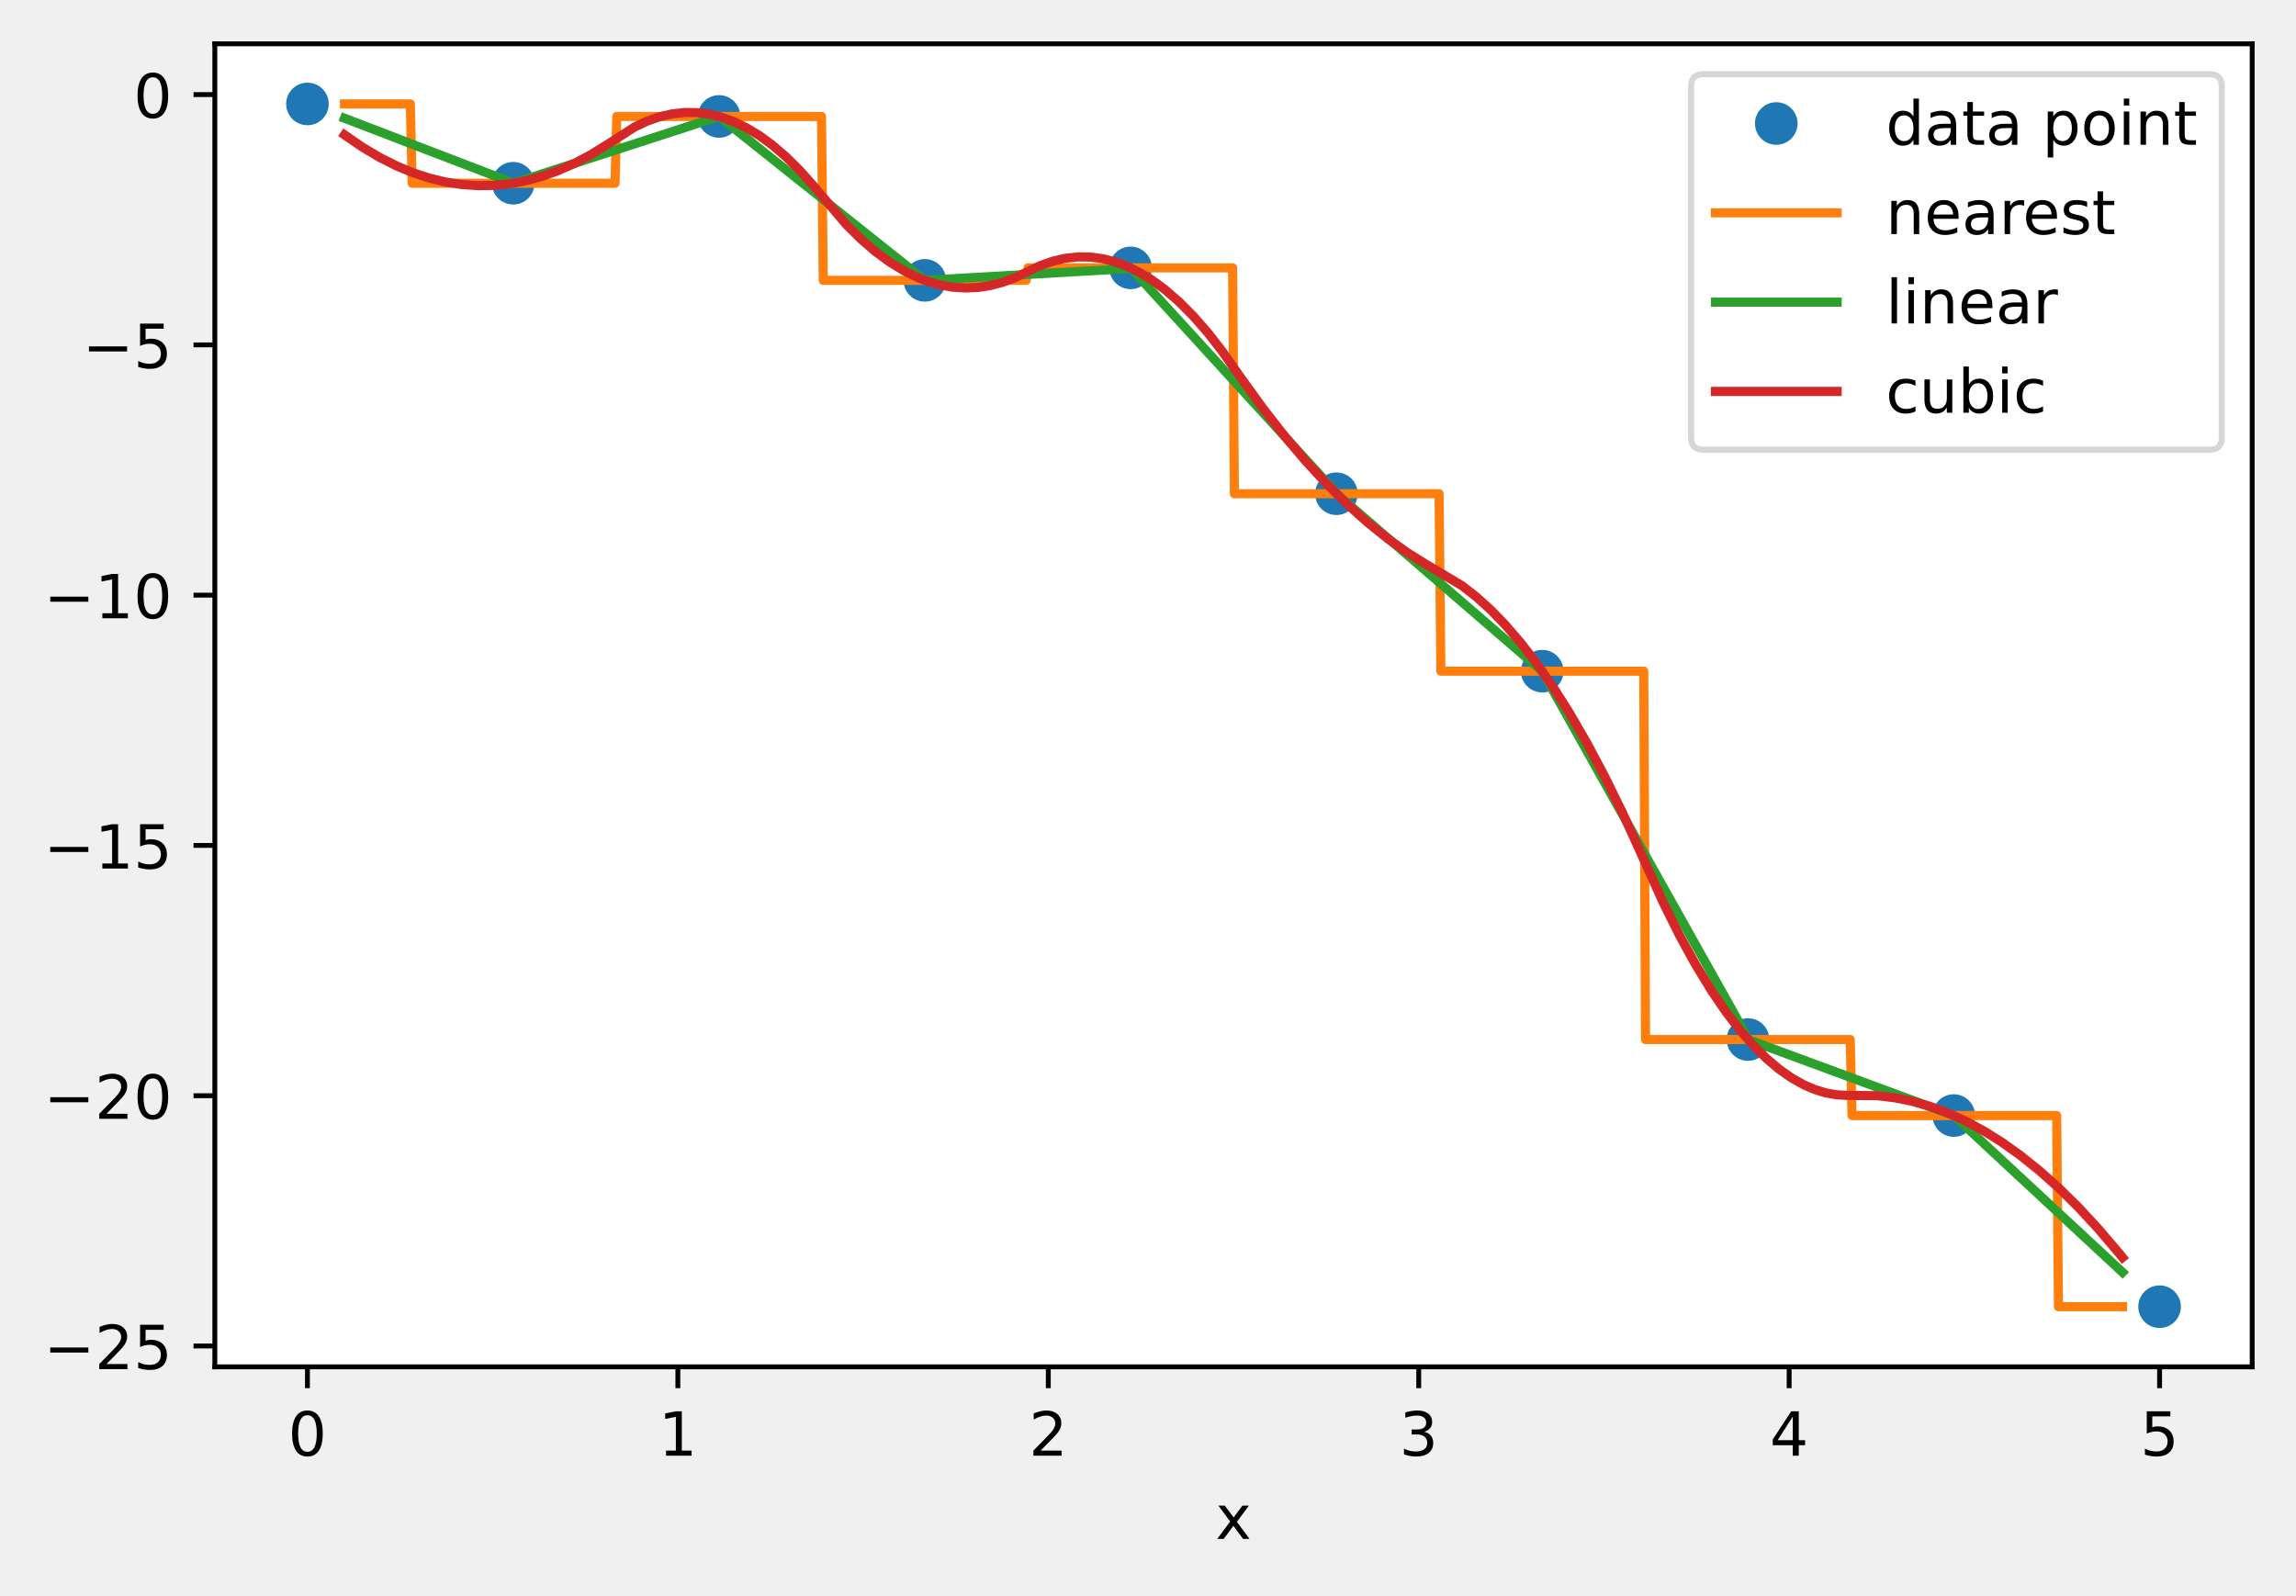
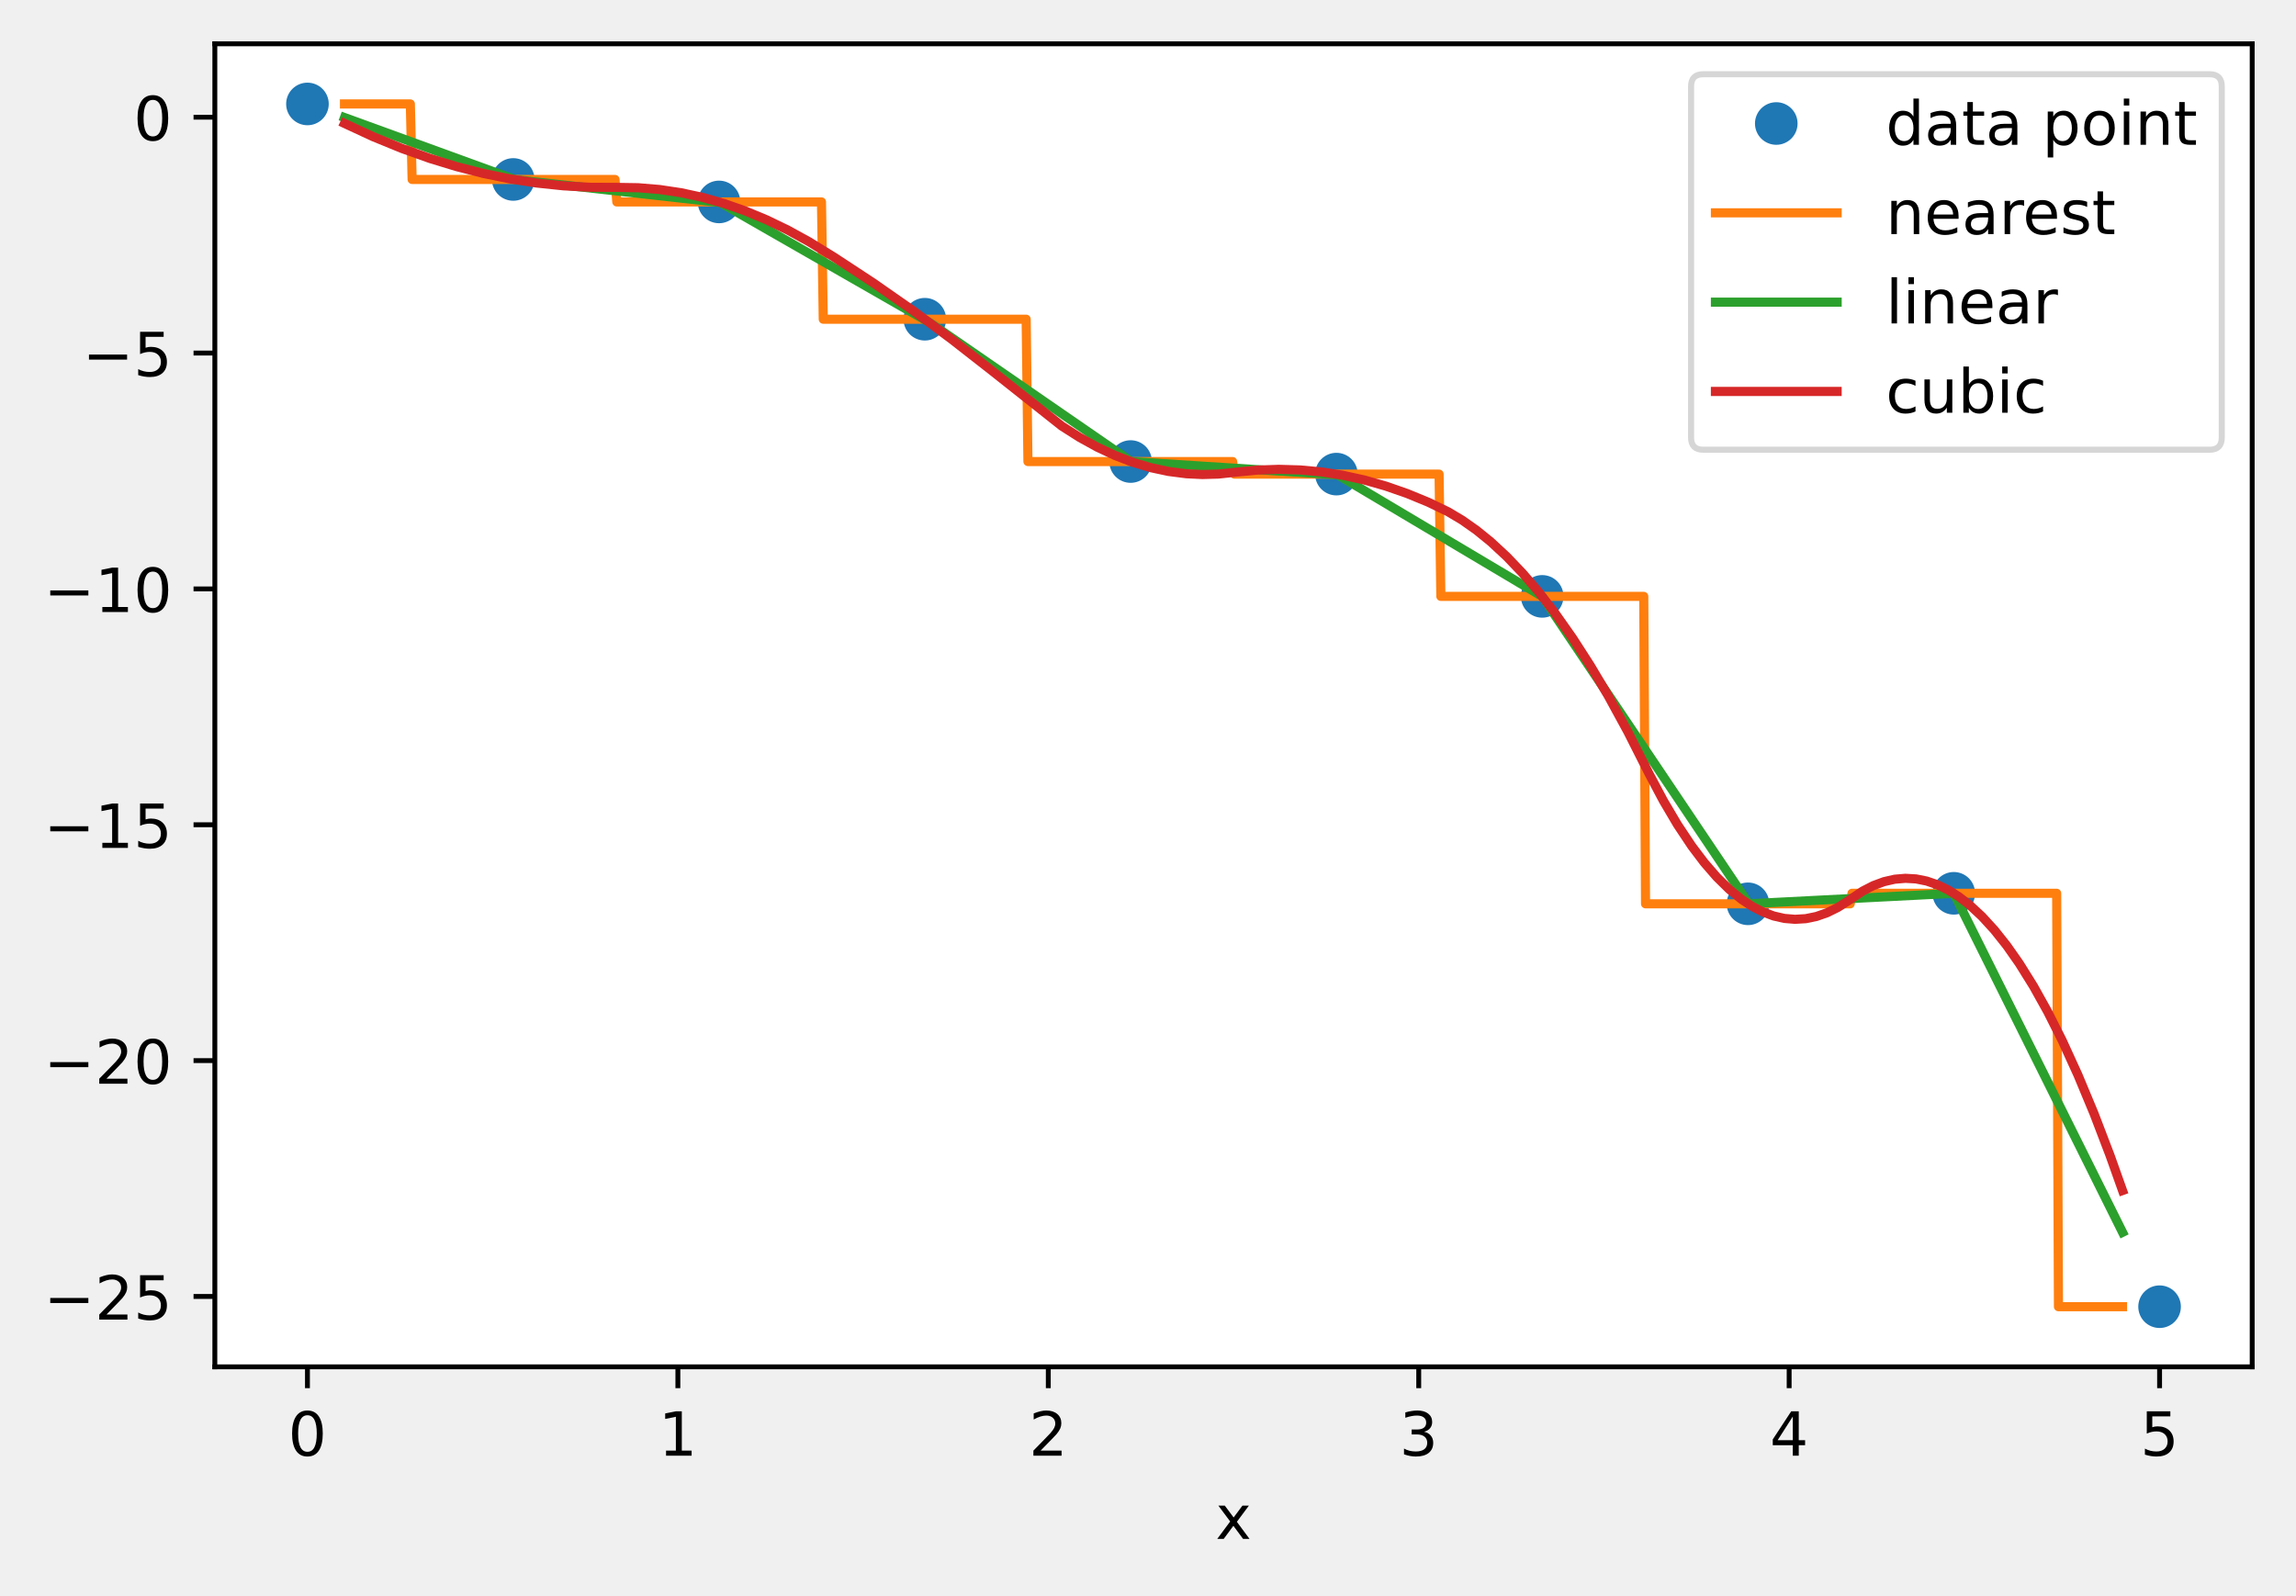
<svg xmlns="http://www.w3.org/2000/svg" xmlns:xlink="http://www.w3.org/1999/xlink" height="262.196pt" version="1.1" viewBox="0 0 377.305 262.196" width="377.305pt">
  <defs>
    <style type="text/css">*{stroke-linecap:butt;stroke-linejoin:round;}</style>
  </defs>
  <g id="figure_1">
    <g id="patch_1">
      <path d="M 0 262.196  L 377.305 262.196  L 377.305 0  L 0 0  z " style="fill:none;" />
    </g>
    <g id="axes_1">
      <g id="patch_2">
        <path d="M 35.305 224.64  L 370.105 224.64  L 370.105 7.2  L 35.305 7.2  z " style="fill:#ffffff;" />
      </g>
      <g id="matplotlib.axis_1">
        <g id="xtick_1">
          <g id="line2d_1">
            <defs>
-               <path d="M 0 0  L 0 3.5  " id="m32e1a9efee" style="stroke:#000000;stroke-width:0.8;" />
-             </defs>
-             <g>
-               <use style="stroke:#000000;stroke-width:0.8;" x="50.523" xlink:href="#m32e1a9efee" y="224.64" />
+               <path d="M 0 0  L 0 3.5  " id="m1e705224b5" style="stroke:#000000;stroke-width:0.8;" />
+             </defs>
+             <g>
+               <use style="stroke:#000000;stroke-width:0.8;" x="50.523" xlink:href="#m1e705224b5" y="224.64" />
            </g>
          </g>
          <g id="text_1">
            <g transform="translate(47.34162 239.2384)scale(0.1 -0.1)">
              <defs>
                <path d="M 31.781 66.406  Q 24.172 66.406 20.328 58.906  Q 16.5 51.422 16.5 36.375  Q 16.5 21.391 20.328 13.891  Q 24.172 6.391 31.781 6.391  Q 39.453 6.391 43.281 13.891  Q 47.125 21.391 47.125 36.375  Q 47.125 51.422 43.281 58.906  Q 39.453 66.406 31.781 66.406  z M 31.781 74.219  Q 44.047 74.219 50.516 64.516  Q 56.984 54.828 56.984 36.375  Q 56.984 17.969 50.516 8.266  Q 44.047 -1.422 31.781 -1.422  Q 19.531 -1.422 13.062 8.266  Q 6.594 17.969 6.594 36.375  Q 6.594 54.828 13.062 64.516  Q 19.531 74.219 31.781 74.219  z " id="DejaVuSans-48" />
              </defs>
              <use xlink:href="#DejaVuSans-48" />
            </g>
          </g>
        </g>
        <g id="xtick_2">
          <g id="line2d_2">
            <g>
-               <use style="stroke:#000000;stroke-width:0.8;" x="111.396" xlink:href="#m32e1a9efee" y="224.64" />
+               <use style="stroke:#000000;stroke-width:0.8;" x="111.396" xlink:href="#m1e705224b5" y="224.64" />
            </g>
          </g>
          <g id="text_2">
            <g transform="translate(108.2143 239.2384)scale(0.1 -0.1)">
              <defs>
                <path d="M 12.406 8.297  L 28.516 8.297  L 28.516 63.922  L 10.984 60.406  L 10.984 69.391  L 28.422 72.906  L 38.281 72.906  L 38.281 8.297  L 54.391 8.297  L 54.391 0  L 12.406 0  z " id="DejaVuSans-49" />
              </defs>
              <use xlink:href="#DejaVuSans-49" />
            </g>
          </g>
        </g>
        <g id="xtick_3">
          <g id="line2d_3">
            <g>
-               <use style="stroke:#000000;stroke-width:0.8;" x="172.268" xlink:href="#m32e1a9efee" y="224.64" />
+               <use style="stroke:#000000;stroke-width:0.8;" x="172.268" xlink:href="#m1e705224b5" y="224.64" />
            </g>
          </g>
          <g id="text_3">
            <g transform="translate(169.0871 239.2384)scale(0.1 -0.1)">
              <defs>
                <path d="M 19.188 8.297  L 53.609 8.297  L 53.609 0  L 7.328 0  L 7.328 8.297  Q 12.938 14.109 22.625 23.891  Q 32.328 33.688 34.812 36.531  Q 39.547 41.844 41.422 45.531  Q 43.312 49.219 43.312 52.781  Q 43.312 58.594 39.234 62.25  Q 35.156 65.922 28.609 65.922  Q 23.969 65.922 18.812 64.312  Q 13.672 62.703 7.812 59.422  L 7.812 69.391  Q 13.766 71.781 18.938 73  Q 24.125 74.219 28.422 74.219  Q 39.75 74.219 46.484 68.547  Q 53.219 62.891 53.219 53.422  Q 53.219 48.922 51.531 44.891  Q 49.859 40.875 45.406 35.406  Q 44.188 33.984 37.641 27.219  Q 31.109 20.453 19.188 8.297  z " id="DejaVuSans-50" />
              </defs>
              <use xlink:href="#DejaVuSans-50" />
            </g>
          </g>
        </g>
        <g id="xtick_4">
          <g id="line2d_4">
            <g>
-               <use style="stroke:#000000;stroke-width:0.8;" x="233.141" xlink:href="#m32e1a9efee" y="224.64" />
+               <use style="stroke:#000000;stroke-width:0.8;" x="233.141" xlink:href="#m1e705224b5" y="224.64" />
            </g>
          </g>
          <g id="text_4">
            <g transform="translate(229.9598 239.2384)scale(0.1 -0.1)">
              <defs>
                <path d="M 40.578 39.312  Q 47.656 37.797 51.625 33  Q 55.609 28.219 55.609 21.188  Q 55.609 10.406 48.188 4.484  Q 40.766 -1.422 27.094 -1.422  Q 22.516 -1.422 17.656 -0.516  Q 12.797 0.391 7.625 2.203  L 7.625 11.719  Q 11.719 9.328 16.594 8.109  Q 21.484 6.891 26.812 6.891  Q 36.078 6.891 40.938 10.547  Q 45.797 14.203 45.797 21.188  Q 45.797 27.641 41.281 31.266  Q 36.766 34.906 28.719 34.906  L 20.219 34.906  L 20.219 43.016  L 29.109 43.016  Q 36.375 43.016 40.234 45.922  Q 44.094 48.828 44.094 54.297  Q 44.094 59.906 40.109 62.906  Q 36.141 65.922 28.719 65.922  Q 24.656 65.922 20.016 65.031  Q 15.375 64.156 9.812 62.312  L 9.812 71.094  Q 15.438 72.656 20.344 73.438  Q 25.25 74.219 29.594 74.219  Q 40.828 74.219 47.359 69.109  Q 53.906 64.016 53.906 55.328  Q 53.906 49.266 50.438 45.094  Q 46.969 40.922 40.578 39.312  z " id="DejaVuSans-51" />
              </defs>
              <use xlink:href="#DejaVuSans-51" />
            </g>
          </g>
        </g>
        <g id="xtick_5">
          <g id="line2d_5">
            <g>
-               <use style="stroke:#000000;stroke-width:0.8;" x="294.014" xlink:href="#m32e1a9efee" y="224.64" />
+               <use style="stroke:#000000;stroke-width:0.8;" x="294.014" xlink:href="#m1e705224b5" y="224.64" />
            </g>
          </g>
          <g id="text_5">
            <g transform="translate(290.8325 239.2384)scale(0.1 -0.1)">
              <defs>
                <path d="M 37.797 64.312  L 12.891 25.391  L 37.797 25.391  z M 35.203 72.906  L 47.609 72.906  L 47.609 25.391  L 58.016 25.391  L 58.016 17.188  L 47.609 17.188  L 47.609 0  L 37.797 0  L 37.797 17.188  L 4.891 17.188  L 4.891 26.703  z " id="DejaVuSans-52" />
              </defs>
              <use xlink:href="#DejaVuSans-52" />
            </g>
          </g>
        </g>
        <g id="xtick_6">
          <g id="line2d_6">
            <g>
-               <use style="stroke:#000000;stroke-width:0.8;" x="354.887" xlink:href="#m32e1a9efee" y="224.64" />
+               <use style="stroke:#000000;stroke-width:0.8;" x="354.887" xlink:href="#m1e705224b5" y="224.64" />
            </g>
          </g>
          <g id="text_6">
            <g transform="translate(351.7053 239.2384)scale(0.1 -0.1)">
              <defs>
                <path d="M 10.797 72.906  L 49.516 72.906  L 49.516 64.594  L 19.828 64.594  L 19.828 46.734  Q 21.969 47.469 24.109 47.828  Q 26.266 48.188 28.422 48.188  Q 40.625 48.188 47.75 41.5  Q 54.891 34.812 54.891 23.391  Q 54.891 11.625 47.562 5.094  Q 40.234 -1.422 26.906 -1.422  Q 22.312 -1.422 17.547 -0.641  Q 12.797 0.141 7.719 1.703  L 7.719 11.625  Q 12.109 9.234 16.797 8.062  Q 21.484 6.891 26.703 6.891  Q 35.156 6.891 40.078 11.328  Q 45.016 15.766 45.016 23.391  Q 45.016 31 40.078 35.438  Q 35.156 39.891 26.703 39.891  Q 22.75 39.891 18.812 39.016  Q 14.891 38.141 10.797 36.281  z " id="DejaVuSans-53" />
              </defs>
              <use xlink:href="#DejaVuSans-53" />
            </g>
          </g>
        </g>
        <g id="text_7">
          <g transform="translate(199.7453 252.9166)scale(0.1 -0.1)">
            <defs>
              <path d="M 54.891 54.688  L 35.109 28.078  L 55.906 0  L 45.312 0  L 29.391 21.484  L 13.484 0  L 2.875 0  L 24.125 28.609  L 4.688 54.688  L 15.281 54.688  L 29.781 35.203  L 44.281 54.688  z " id="DejaVuSans-120" />
            </defs>
            <use xlink:href="#DejaVuSans-120" />
          </g>
        </g>
      </g>
      <g id="matplotlib.axis_2">
        <g id="ytick_1">
          <g id="line2d_7">
            <defs>
-               <path d="M 0 0  L -3.5 0  " id="m9edcfd2459" style="stroke:#000000;stroke-width:0.8;" />
-             </defs>
-             <g>
-               <use style="stroke:#000000;stroke-width:0.8;" x="35.305" xlink:href="#m9edcfd2459" y="221.212" />
+               <path d="M 0 0  L -3.5 0  " id="m231f695e92" style="stroke:#000000;stroke-width:0.8;" />
+             </defs>
+             <g>
+               <use style="stroke:#000000;stroke-width:0.8;" x="35.305" xlink:href="#m231f695e92" y="213.072" />
            </g>
          </g>
          <g id="text_8">
-             <g transform="translate(7.2 225.0108)scale(0.1 -0.1)">
+             <g transform="translate(7.2 216.8717)scale(0.1 -0.1)">
              <defs>
                <path d="M 10.594 35.5  L 73.188 35.5  L 73.188 27.203  L 10.594 27.203  z " id="DejaVuSans-8722" />
              </defs>
              <use xlink:href="#DejaVuSans-8722" />
              <use x="83.789" xlink:href="#DejaVuSans-50" />
              <use x="147.412" xlink:href="#DejaVuSans-53" />
            </g>
          </g>
        </g>
        <g id="ytick_2">
          <g id="line2d_8">
            <g>
-               <use style="stroke:#000000;stroke-width:0.8;" x="35.305" xlink:href="#m9edcfd2459" y="180.079" />
+               <use style="stroke:#000000;stroke-width:0.8;" x="35.305" xlink:href="#m231f695e92" y="174.31" />
            </g>
          </g>
          <g id="text_9">
-             <g transform="translate(7.2 183.8778)scale(0.1 -0.1)">
+             <g transform="translate(7.2 178.1093)scale(0.1 -0.1)">
              <use xlink:href="#DejaVuSans-8722" />
              <use x="83.789" xlink:href="#DejaVuSans-50" />
              <use x="147.412" xlink:href="#DejaVuSans-48" />
            </g>
          </g>
        </g>
        <g id="ytick_3">
          <g id="line2d_9">
            <g>
-               <use style="stroke:#000000;stroke-width:0.8;" x="35.305" xlink:href="#m9edcfd2459" y="138.946" />
+               <use style="stroke:#000000;stroke-width:0.8;" x="35.305" xlink:href="#m231f695e92" y="135.548" />
            </g>
          </g>
          <g id="text_10">
-             <g transform="translate(7.2 142.7449)scale(0.1 -0.1)">
+             <g transform="translate(7.2 139.347)scale(0.1 -0.1)">
              <use xlink:href="#DejaVuSans-8722" />
              <use x="83.789" xlink:href="#DejaVuSans-49" />
              <use x="147.412" xlink:href="#DejaVuSans-53" />
            </g>
          </g>
        </g>
        <g id="ytick_4">
          <g id="line2d_10">
            <g>
-               <use style="stroke:#000000;stroke-width:0.8;" x="35.305" xlink:href="#m9edcfd2459" y="97.813" />
+               <use style="stroke:#000000;stroke-width:0.8;" x="35.305" xlink:href="#m231f695e92" y="96.785" />
            </g>
          </g>
          <g id="text_11">
-             <g transform="translate(7.2 101.6119)scale(0.1 -0.1)">
+             <g transform="translate(7.2 100.5846)scale(0.1 -0.1)">
              <use xlink:href="#DejaVuSans-8722" />
              <use x="83.789" xlink:href="#DejaVuSans-49" />
              <use x="147.412" xlink:href="#DejaVuSans-48" />
            </g>
          </g>
        </g>
        <g id="ytick_5">
          <g id="line2d_11">
            <g>
-               <use style="stroke:#000000;stroke-width:0.8;" x="35.305" xlink:href="#m9edcfd2459" y="56.68" />
+               <use style="stroke:#000000;stroke-width:0.8;" x="35.305" xlink:href="#m231f695e92" y="58.023" />
            </g>
          </g>
          <g id="text_12">
-             <g transform="translate(13.5625 60.47899)scale(0.1 -0.1)">
+             <g transform="translate(13.5625 61.82229)scale(0.1 -0.1)">
              <use xlink:href="#DejaVuSans-8722" />
              <use x="83.789" xlink:href="#DejaVuSans-53" />
            </g>
          </g>
        </g>
        <g id="ytick_6">
          <g id="line2d_12">
            <g>
-               <use style="stroke:#000000;stroke-width:0.8;" x="35.305" xlink:href="#m9edcfd2459" y="15.547" />
+               <use style="stroke:#000000;stroke-width:0.8;" x="35.305" xlink:href="#m231f695e92" y="19.261" />
            </g>
          </g>
          <g id="text_13">
-             <g transform="translate(21.94219 19.34604)scale(0.1 -0.1)">
+             <g transform="translate(21.94219 23.05994)scale(0.1 -0.1)">
              <use xlink:href="#DejaVuSans-48" />
            </g>
          </g>
        </g>
      </g>
      <g id="line2d_13">
        <defs>
-           <path d="M 0 3  C 0.796 3 1.559 2.684 2.121 2.121  C 2.684 1.559 3 0.796 3 0  C 3 -0.796 2.684 -1.559 2.121 -2.121  C 1.559 -2.684 0.796 -3 0 -3  C -0.796 -3 -1.559 -2.684 -2.121 -2.121  C -2.684 -1.559 -3 -0.796 -3 0  C -3 0.796 -2.684 1.559 -2.121 2.121  C -1.559 2.684 -0.796 3 0 3  z " id="mecad774bc1" style="stroke:#1f77b4;" />
+           <path d="M 0 3  C 0.796 3 1.559 2.684 2.121 2.121  C 2.684 1.559 3 0.796 3 0  C 3 -0.796 2.684 -1.559 2.121 -2.121  C 1.559 -2.684 0.796 -3 0 -3  C -0.796 -3 -1.559 -2.684 -2.121 -2.121  C -2.684 -1.559 -3 -0.796 -3 0  C -3 0.796 -2.684 1.559 -2.121 2.121  C -1.559 2.684 -0.796 3 0 3  z " id="m8a7c38d6d4" style="stroke:#1f77b4;" />
        </defs>
-         <g clip-path="url(#pcfc701d962)">
-           <use style="fill:#1f77b4;stroke:#1f77b4;" x="50.523" xlink:href="#mecad774bc1" y="17.084" />
-           <use style="fill:#1f77b4;stroke:#1f77b4;" x="84.341" xlink:href="#mecad774bc1" y="30.116" />
-           <use style="fill:#1f77b4;stroke:#1f77b4;" x="118.159" xlink:href="#mecad774bc1" y="19.138" />
-           <use style="fill:#1f77b4;stroke:#1f77b4;" x="151.977" xlink:href="#mecad774bc1" y="46.077" />
-           <use style="fill:#1f77b4;stroke:#1f77b4;" x="185.796" xlink:href="#mecad774bc1" y="44.024" />
-           <use style="fill:#1f77b4;stroke:#1f77b4;" x="219.614" xlink:href="#mecad774bc1" y="81.143" />
-           <use style="fill:#1f77b4;stroke:#1f77b4;" x="253.432" xlink:href="#mecad774bc1" y="110.306" />
-           <use style="fill:#1f77b4;stroke:#1f77b4;" x="287.25" xlink:href="#mecad774bc1" y="170.85" />
-           <use style="fill:#1f77b4;stroke:#1f77b4;" x="321.068" xlink:href="#mecad774bc1" y="183.34" />
-           <use style="fill:#1f77b4;stroke:#1f77b4;" x="354.887" xlink:href="#mecad774bc1" y="214.756" />
+         <g clip-path="url(#pd058e57062)">
+           <use style="fill:#1f77b4;stroke:#1f77b4;" x="50.523" xlink:href="#m8a7c38d6d4" y="17.084" />
+           <use style="fill:#1f77b4;stroke:#1f77b4;" x="84.341" xlink:href="#m8a7c38d6d4" y="29.494" />
+           <use style="fill:#1f77b4;stroke:#1f77b4;" x="118.159" xlink:href="#m8a7c38d6d4" y="33.187" />
+           <use style="fill:#1f77b4;stroke:#1f77b4;" x="151.977" xlink:href="#m8a7c38d6d4" y="52.464" />
+           <use style="fill:#1f77b4;stroke:#1f77b4;" x="185.796" xlink:href="#m8a7c38d6d4" y="75.854" />
+           <use style="fill:#1f77b4;stroke:#1f77b4;" x="219.614" xlink:href="#m8a7c38d6d4" y="77.92" />
+           <use style="fill:#1f77b4;stroke:#1f77b4;" x="253.432" xlink:href="#m8a7c38d6d4" y="98.015" />
+           <use style="fill:#1f77b4;stroke:#1f77b4;" x="287.25" xlink:href="#m8a7c38d6d4" y="148.542" />
+           <use style="fill:#1f77b4;stroke:#1f77b4;" x="321.068" xlink:href="#m8a7c38d6d4" y="146.814" />
+           <use style="fill:#1f77b4;stroke:#1f77b4;" x="354.887" xlink:href="#m8a7c38d6d4" y="214.756" />
        </g>
      </g>
      <g id="line2d_14">
-         <path clip-path="url(#pcfc701d962)" d="M 56.61 17.084  L 67.432 17.084  L 67.724 30.116  L 101.067 30.116  L 101.36 19.138  L 134.995 19.138  L 135.288 46.077  L 168.631 46.077  L 168.923 44.024  L 202.558 44.024  L 202.851 81.143  L 236.486 81.143  L 236.779 110.306  L 270.122 110.306  L 270.414 170.85  L 304.05 170.85  L 304.342 183.34  L 337.977 183.34  L 338.27 214.756  L 348.799 214.756  L 348.799 214.756  " style="fill:none;stroke:#ff7f0e;stroke-linecap:square;stroke-width:1.5;" />
+         <path clip-path="url(#pd058e57062)" d="M 56.61 17.084  L 67.432 17.084  L 67.724 29.494  L 101.067 29.494  L 101.36 33.187  L 134.995 33.187  L 135.288 52.464  L 168.631 52.464  L 168.923 75.854  L 202.558 75.854  L 202.851 77.92  L 236.486 77.92  L 236.779 98.015  L 270.122 98.015  L 270.414 148.542  L 304.05 148.542  L 304.342 146.814  L 337.977 146.814  L 338.27 214.756  L 348.799 214.756  L 348.799 214.756  " style="fill:none;stroke:#ff7f0e;stroke-linecap:square;stroke-width:1.5;" />
      </g>
      <g id="line2d_15">
-         <path clip-path="url(#pcfc701d962)" d="M 56.61 19.429  L 84.396 30.098  L 118.031 19.18  L 118.324 19.269  L 151.959 46.062  L 154.299 45.936  L 185.887 44.124  L 220.107 81.568  L 253.45 110.339  L 287.378 170.897  L 321.013 183.32  L 322.476 184.648  L 348.799 209.101  L 348.799 209.101  " style="fill:none;stroke:#2ca02c;stroke-linecap:square;stroke-width:1.5;" />
+         <path clip-path="url(#pd058e57062)" d="M 56.61 19.318  L 84.688 29.532  L 118.324 33.281  L 152.837 53.058  L 185.887 75.86  L 219.815 78.039  L 253.45 98.042  L 287.378 148.535  L 321.013 146.816  L 321.598 147.879  L 348.799 202.527  L 348.799 202.527  " style="fill:none;stroke:#2ca02c;stroke-linecap:square;stroke-width:1.5;" />
      </g>
      <g id="line2d_16">
-         <path clip-path="url(#pcfc701d962)" d="M 56.61 22.16  L 59.535 24.173  L 62.46 25.909  L 65.385 27.368  L 68.017 28.445  L 70.649 29.297  L 73.282 29.925  L 75.914 30.33  L 78.546 30.51  L 81.179 30.466  L 83.811 30.197  L 86.443 29.705  L 89.076 28.988  L 91.708 28.047  L 94.34 26.882  L 96.973 25.493  L 99.897 23.687  L 104.285 20.877  L 106.332 19.912  L 108.379 19.192  L 110.427 18.718  L 112.474 18.489  L 114.521 18.505  L 116.569 18.766  L 118.616 19.273  L 120.664 20.024  L 122.711 21.021  L 124.758 22.263  L 126.806 23.75  L 129.146 25.75  L 131.485 28.071  L 133.825 30.711  L 139.09 36.919  L 141.43 39.241  L 143.77 41.27  L 146.11 43.007  L 148.449 44.452  L 150.497 45.476  L 152.544 46.276  L 154.591 46.852  L 156.639 47.204  L 158.686 47.333  L 160.734 47.237  L 162.781 46.918  L 164.828 46.374  L 166.876 45.607  L 168.923 44.616  L 170.97 43.645  L 173.018 42.923  L 175.065 42.449  L 177.113 42.223  L 179.16 42.245  L 181.207 42.516  L 183.255 43.035  L 185.302 43.802  L 187.349 44.818  L 189.397 46.081  L 191.444 47.593  L 193.784 49.626  L 196.124 51.982  L 198.464 54.663  L 200.804 57.667  L 203.728 61.834  L 207.531 67.098  L 211.04 71.598  L 214.55 75.754  L 218.06 79.565  L 221.57 83.032  L 224.787 85.908  L 228.004 88.494  L 231.222 90.791  L 234.439 92.799  L 240.289 96.281  L 242.628 98.109  L 244.968 100.228  L 247.308 102.635  L 249.94 105.69  L 252.573 109.11  L 255.205 112.897  L 257.837 117.05  L 260.762 122.094  L 263.687 127.59  L 266.612 133.539  L 269.829 140.604  L 273.339 148.385  L 275.971 153.67  L 278.604 158.472  L 281.236 162.791  L 283.576 166.226  L 285.916 169.279  L 288.256 171.951  L 290.303 173.977  L 292.35 175.71  L 294.398 177.151  L 296.445 178.301  L 298.2 179.054  L 299.955 179.592  L 301.71 179.916  L 303.465 180.026  L 308.437 180.073  L 311.362 180.42  L 314.286 181.013  L 317.211 181.854  L 320.136 182.942  L 323.061 184.276  L 325.986 185.857  L 328.91 187.686  L 331.835 189.761  L 335.053 192.329  L 338.27 195.195  L 341.487 198.36  L 344.704 201.825  L 348.214 205.944  L 348.799 206.665  L 348.799 206.665  " style="fill:none;stroke:#d62728;stroke-linecap:square;stroke-width:1.5;" />
+         <path clip-path="url(#pd058e57062)" d="M 56.61 20.282  L 61.29 22.453  L 65.97 24.373  L 70.649 26.044  L 75.036 27.383  L 79.424 28.502  L 83.811 29.401  L 88.198 30.08  L 92.585 30.539  L 96.973 30.778  L 101.36 30.797  L 104.87 30.854  L 108.379 31.144  L 111.889 31.668  L 115.399 32.426  L 118.909 33.419  L 122.418 34.645  L 125.928 36.105  L 129.438 37.799  L 132.948 39.728  L 137.043 42.249  L 143.477 46.473  L 149.912 50.965  L 156.346 55.725  L 162.781 60.751  L 174.48 70.021  L 177.405 71.884  L 180.33 73.499  L 183.255 74.867  L 186.179 75.987  L 189.104 76.859  L 192.029 77.483  L 194.954 77.86  L 197.586 77.987  L 200.219 77.913  L 203.143 77.6  L 206.653 77.256  L 210.163 77.134  L 213.673 77.237  L 217.183 77.563  L 220.692 78.112  L 224.202 78.886  L 227.712 79.883  L 231.222 81.103  L 234.731 82.547  L 237.949 84.096  L 240.289 85.49  L 242.628 87.137  L 244.968 89.036  L 247.601 91.474  L 250.233 94.232  L 252.865 97.31  L 255.498 100.708  L 258.422 104.859  L 261.347 109.404  L 264.272 114.344  L 267.489 120.233  L 270.999 127.176  L 273.339 131.589  L 275.679 135.553  L 278.019 139.067  L 280.066 141.773  L 282.113 144.134  L 284.161 146.151  L 286.208 147.823  L 287.963 148.982  L 289.718 149.888  L 291.473 150.542  L 293.228 150.942  L 294.983 151.089  L 296.738 150.983  L 298.492 150.623  L 300.247 150.011  L 302.002 149.146  L 303.757 148.028  L 306.097 146.45  L 307.852 145.549  L 309.607 144.899  L 311.362 144.499  L 313.116 144.35  L 314.871 144.451  L 316.626 144.803  L 318.381 145.405  L 320.136 146.259  L 321.891 147.362  L 323.646 148.716  L 325.693 150.613  L 327.741 152.85  L 329.788 155.429  L 331.835 158.349  L 334.175 162.103  L 336.515 166.303  L 338.855 170.948  L 341.487 176.706  L 344.12 183.028  L 346.752 189.914  L 348.799 195.66  L 348.799 195.66  " style="fill:none;stroke:#d62728;stroke-linecap:square;stroke-width:1.5;" />
      </g>
      <g id="patch_3">
        <path d="M 35.305 224.64  L 35.305 7.2  " style="fill:none;stroke:#000000;stroke-linecap:square;stroke-linejoin:miter;stroke-width:0.8;" />
      </g>
      <g id="patch_4">
        <path d="M 370.105 224.64  L 370.105 7.2  " style="fill:none;stroke:#000000;stroke-linecap:square;stroke-linejoin:miter;stroke-width:0.8;" />
      </g>
      <g id="patch_5">
        <path d="M 35.305 224.64  L 370.105 224.64  " style="fill:none;stroke:#000000;stroke-linecap:square;stroke-linejoin:miter;stroke-width:0.8;" />
      </g>
      <g id="patch_6">
        <path d="M 35.305 7.2  L 370.105 7.2  " style="fill:none;stroke:#000000;stroke-linecap:square;stroke-linejoin:miter;stroke-width:0.8;" />
      </g>
      <g id="legend_1">
        <g id="patch_7">
          <path d="M 279.898 73.912  L 363.105 73.912  Q 365.105 73.912 365.105 71.912  L 365.105 14.2  Q 365.105 12.2 363.105 12.2  L 279.898 12.2  Q 277.898 12.2 277.898 14.2  L 277.898 71.912  Q 277.898 73.912 279.898 73.912  z " style="fill:#ffffff;opacity:0.8;stroke:#cccccc;stroke-linejoin:miter;" />
        </g>
        <g id="line2d_17" />
        <g id="line2d_18">
          <g>
-             <use style="fill:#1f77b4;stroke:#1f77b4;" x="291.898" xlink:href="#mecad774bc1" y="20.298" />
+             <use style="fill:#1f77b4;stroke:#1f77b4;" x="291.898" xlink:href="#m8a7c38d6d4" y="20.298" />
          </g>
        </g>
        <g id="text_14">
          <g transform="translate(309.8984 23.79844)scale(0.1 -0.1)">
            <defs>
              <path d="M 45.406 46.391  L 45.406 75.984  L 54.391 75.984  L 54.391 0  L 45.406 0  L 45.406 8.203  Q 42.578 3.328 38.25 0.953  Q 33.938 -1.422 27.875 -1.422  Q 17.969 -1.422 11.734 6.484  Q 5.516 14.406 5.516 27.297  Q 5.516 40.188 11.734 48.094  Q 17.969 56 27.875 56  Q 33.938 56 38.25 53.625  Q 42.578 51.266 45.406 46.391  z M 14.797 27.297  Q 14.797 17.391 18.875 11.75  Q 22.953 6.109 30.078 6.109  Q 37.203 6.109 41.297 11.75  Q 45.406 17.391 45.406 27.297  Q 45.406 37.203 41.297 42.844  Q 37.203 48.484 30.078 48.484  Q 22.953 48.484 18.875 42.844  Q 14.797 37.203 14.797 27.297  z " id="DejaVuSans-100" />
              <path d="M 34.281 27.484  Q 23.391 27.484 19.188 25  Q 14.984 22.516 14.984 16.5  Q 14.984 11.719 18.141 8.906  Q 21.297 6.109 26.703 6.109  Q 34.188 6.109 38.703 11.406  Q 43.219 16.703 43.219 25.484  L 43.219 27.484  z M 52.203 31.203  L 52.203 0  L 43.219 0  L 43.219 8.297  Q 40.141 3.328 35.547 0.953  Q 30.953 -1.422 24.312 -1.422  Q 15.922 -1.422 10.953 3.297  Q 6 8.016 6 15.922  Q 6 25.141 12.172 29.828  Q 18.359 34.516 30.609 34.516  L 43.219 34.516  L 43.219 35.406  Q 43.219 41.609 39.141 45  Q 35.062 48.391 27.688 48.391  Q 23 48.391 18.547 47.266  Q 14.109 46.141 10.016 43.891  L 10.016 52.203  Q 14.938 54.109 19.578 55.047  Q 24.219 56 28.609 56  Q 40.484 56 46.344 49.844  Q 52.203 43.703 52.203 31.203  z " id="DejaVuSans-97" />
              <path d="M 18.312 70.219  L 18.312 54.688  L 36.812 54.688  L 36.812 47.703  L 18.312 47.703  L 18.312 18.016  Q 18.312 11.328 20.141 9.422  Q 21.969 7.516 27.594 7.516  L 36.812 7.516  L 36.812 0  L 27.594 0  Q 17.188 0 13.234 3.875  Q 9.281 7.766 9.281 18.016  L 9.281 47.703  L 2.688 47.703  L 2.688 54.688  L 9.281 54.688  L 9.281 70.219  z " id="DejaVuSans-116" />
              <path id="DejaVuSans-32" />
              <path d="M 18.109 8.203  L 18.109 -20.797  L 9.078 -20.797  L 9.078 54.688  L 18.109 54.688  L 18.109 46.391  Q 20.953 51.266 25.266 53.625  Q 29.594 56 35.594 56  Q 45.562 56 51.781 48.094  Q 58.016 40.188 58.016 27.297  Q 58.016 14.406 51.781 6.484  Q 45.562 -1.422 35.594 -1.422  Q 29.594 -1.422 25.266 0.953  Q 20.953 3.328 18.109 8.203  z M 48.688 27.297  Q 48.688 37.203 44.609 42.844  Q 40.531 48.484 33.406 48.484  Q 26.266 48.484 22.188 42.844  Q 18.109 37.203 18.109 27.297  Q 18.109 17.391 22.188 11.75  Q 26.266 6.109 33.406 6.109  Q 40.531 6.109 44.609 11.75  Q 48.688 17.391 48.688 27.297  z " id="DejaVuSans-112" />
              <path d="M 30.609 48.391  Q 23.391 48.391 19.188 42.75  Q 14.984 37.109 14.984 27.297  Q 14.984 17.484 19.156 11.844  Q 23.344 6.203 30.609 6.203  Q 37.797 6.203 41.984 11.859  Q 46.188 17.531 46.188 27.297  Q 46.188 37.016 41.984 42.703  Q 37.797 48.391 30.609 48.391  z M 30.609 56  Q 42.328 56 49.016 48.375  Q 55.719 40.766 55.719 27.297  Q 55.719 13.875 49.016 6.219  Q 42.328 -1.422 30.609 -1.422  Q 18.844 -1.422 12.172 6.219  Q 5.516 13.875 5.516 27.297  Q 5.516 40.766 12.172 48.375  Q 18.844 56 30.609 56  z " id="DejaVuSans-111" />
              <path d="M 9.422 54.688  L 18.406 54.688  L 18.406 0  L 9.422 0  z M 9.422 75.984  L 18.406 75.984  L 18.406 64.594  L 9.422 64.594  z " id="DejaVuSans-105" />
              <path d="M 54.891 33.016  L 54.891 0  L 45.906 0  L 45.906 32.719  Q 45.906 40.484 42.875 44.328  Q 39.844 48.188 33.797 48.188  Q 26.516 48.188 22.312 43.547  Q 18.109 38.922 18.109 30.906  L 18.109 0  L 9.078 0  L 9.078 54.688  L 18.109 54.688  L 18.109 46.188  Q 21.344 51.125 25.703 53.562  Q 30.078 56 35.797 56  Q 45.219 56 50.047 50.172  Q 54.891 44.344 54.891 33.016  z " id="DejaVuSans-110" />
            </defs>
            <use xlink:href="#DejaVuSans-100" />
            <use x="63.477" xlink:href="#DejaVuSans-97" />
            <use x="124.756" xlink:href="#DejaVuSans-116" />
            <use x="163.965" xlink:href="#DejaVuSans-97" />
            <use x="225.244" xlink:href="#DejaVuSans-32" />
            <use x="257.031" xlink:href="#DejaVuSans-112" />
            <use x="320.508" xlink:href="#DejaVuSans-111" />
            <use x="381.689" xlink:href="#DejaVuSans-105" />
            <use x="409.473" xlink:href="#DejaVuSans-110" />
            <use x="472.852" xlink:href="#DejaVuSans-116" />
          </g>
        </g>
        <g id="line2d_19">
          <path d="M 281.898 34.977  L 301.898 34.977  " style="fill:none;stroke:#ff7f0e;stroke-linecap:square;stroke-width:1.5;" />
        </g>
        <g id="line2d_20" />
        <g id="text_15">
          <g transform="translate(309.8984 38.47656)scale(0.1 -0.1)">
            <defs>
              <path d="M 56.203 29.594  L 56.203 25.203  L 14.891 25.203  Q 15.484 15.922 20.484 11.062  Q 25.484 6.203 34.422 6.203  Q 39.594 6.203 44.453 7.469  Q 49.312 8.734 54.109 11.281  L 54.109 2.781  Q 49.266 0.734 44.188 -0.344  Q 39.109 -1.422 33.891 -1.422  Q 20.797 -1.422 13.156 6.188  Q 5.516 13.812 5.516 26.812  Q 5.516 40.234 12.766 48.109  Q 20.016 56 32.328 56  Q 43.359 56 49.781 48.891  Q 56.203 41.797 56.203 29.594  z M 47.219 32.234  Q 47.125 39.594 43.094 43.984  Q 39.062 48.391 32.422 48.391  Q 24.906 48.391 20.391 44.141  Q 15.875 39.891 15.188 32.172  z " id="DejaVuSans-101" />
              <path d="M 41.109 46.297  Q 39.594 47.172 37.812 47.578  Q 36.031 48 33.891 48  Q 26.266 48 22.188 43.047  Q 18.109 38.094 18.109 28.812  L 18.109 0  L 9.078 0  L 9.078 54.688  L 18.109 54.688  L 18.109 46.188  Q 20.953 51.172 25.484 53.578  Q 30.031 56 36.531 56  Q 37.453 56 38.578 55.875  Q 39.703 55.766 41.062 55.516  z " id="DejaVuSans-114" />
              <path d="M 44.281 53.078  L 44.281 44.578  Q 40.484 46.531 36.375 47.5  Q 32.281 48.484 27.875 48.484  Q 21.188 48.484 17.844 46.438  Q 14.5 44.391 14.5 40.281  Q 14.5 37.156 16.891 35.375  Q 19.281 33.594 26.516 31.984  L 29.594 31.297  Q 39.156 29.25 43.188 25.516  Q 47.219 21.781 47.219 15.094  Q 47.219 7.469 41.188 3.016  Q 35.156 -1.422 24.609 -1.422  Q 20.219 -1.422 15.453 -0.562  Q 10.688 0.297 5.422 2  L 5.422 11.281  Q 10.406 8.688 15.234 7.391  Q 20.062 6.109 24.812 6.109  Q 31.156 6.109 34.562 8.281  Q 37.984 10.453 37.984 14.406  Q 37.984 18.062 35.516 20.016  Q 33.062 21.969 24.703 23.781  L 21.578 24.516  Q 13.234 26.266 9.516 29.906  Q 5.812 33.547 5.812 39.891  Q 5.812 47.609 11.281 51.797  Q 16.75 56 26.812 56  Q 31.781 56 36.172 55.266  Q 40.578 54.547 44.281 53.078  z " id="DejaVuSans-115" />
            </defs>
            <use xlink:href="#DejaVuSans-110" />
            <use x="63.379" xlink:href="#DejaVuSans-101" />
            <use x="124.902" xlink:href="#DejaVuSans-97" />
            <use x="186.182" xlink:href="#DejaVuSans-114" />
            <use x="225.045" xlink:href="#DejaVuSans-101" />
            <use x="286.568" xlink:href="#DejaVuSans-115" />
            <use x="338.668" xlink:href="#DejaVuSans-116" />
          </g>
        </g>
        <g id="line2d_21">
          <path d="M 281.898 49.655  L 301.898 49.655  " style="fill:none;stroke:#2ca02c;stroke-linecap:square;stroke-width:1.5;" />
        </g>
        <g id="line2d_22" />
        <g id="text_16">
          <g transform="translate(309.8984 53.15469)scale(0.1 -0.1)">
            <defs>
              <path d="M 9.422 75.984  L 18.406 75.984  L 18.406 0  L 9.422 0  z " id="DejaVuSans-108" />
            </defs>
            <use xlink:href="#DejaVuSans-108" />
            <use x="27.783" xlink:href="#DejaVuSans-105" />
            <use x="55.566" xlink:href="#DejaVuSans-110" />
            <use x="118.945" xlink:href="#DejaVuSans-101" />
            <use x="180.469" xlink:href="#DejaVuSans-97" />
            <use x="241.748" xlink:href="#DejaVuSans-114" />
          </g>
        </g>
        <g id="line2d_23">
          <path d="M 281.898 64.333  L 301.898 64.333  " style="fill:none;stroke:#d62728;stroke-linecap:square;stroke-width:1.5;" />
        </g>
        <g id="line2d_24" />
        <g id="text_17">
          <g transform="translate(309.8984 67.83281)scale(0.1 -0.1)">
            <defs>
              <path d="M 48.781 52.594  L 48.781 44.188  Q 44.969 46.297 41.141 47.344  Q 37.312 48.391 33.406 48.391  Q 24.656 48.391 19.812 42.844  Q 14.984 37.312 14.984 27.297  Q 14.984 17.281 19.812 11.734  Q 24.656 6.203 33.406 6.203  Q 37.312 6.203 41.141 7.25  Q 44.969 8.297 48.781 10.406  L 48.781 2.094  Q 45.016 0.344 40.984 -0.531  Q 36.969 -1.422 32.422 -1.422  Q 20.062 -1.422 12.781 6.344  Q 5.516 14.109 5.516 27.297  Q 5.516 40.672 12.859 48.328  Q 20.219 56 33.016 56  Q 37.156 56 41.109 55.141  Q 45.062 54.297 48.781 52.594  z " id="DejaVuSans-99" />
              <path d="M 8.5 21.578  L 8.5 54.688  L 17.484 54.688  L 17.484 21.922  Q 17.484 14.156 20.5 10.266  Q 23.531 6.391 29.594 6.391  Q 36.859 6.391 41.078 11.031  Q 45.312 15.672 45.312 23.688  L 45.312 54.688  L 54.297 54.688  L 54.297 0  L 45.312 0  L 45.312 8.406  Q 42.047 3.422 37.719 1  Q 33.406 -1.422 27.688 -1.422  Q 18.266 -1.422 13.375 4.438  Q 8.5 10.297 8.5 21.578  z M 31.109 56  z " id="DejaVuSans-117" />
              <path d="M 48.688 27.297  Q 48.688 37.203 44.609 42.844  Q 40.531 48.484 33.406 48.484  Q 26.266 48.484 22.188 42.844  Q 18.109 37.203 18.109 27.297  Q 18.109 17.391 22.188 11.75  Q 26.266 6.109 33.406 6.109  Q 40.531 6.109 44.609 11.75  Q 48.688 17.391 48.688 27.297  z M 18.109 46.391  Q 20.953 51.266 25.266 53.625  Q 29.594 56 35.594 56  Q 45.562 56 51.781 48.094  Q 58.016 40.188 58.016 27.297  Q 58.016 14.406 51.781 6.484  Q 45.562 -1.422 35.594 -1.422  Q 29.594 -1.422 25.266 0.953  Q 20.953 3.328 18.109 8.203  L 18.109 0  L 9.078 0  L 9.078 75.984  L 18.109 75.984  z " id="DejaVuSans-98" />
            </defs>
            <use xlink:href="#DejaVuSans-99" />
            <use x="54.98" xlink:href="#DejaVuSans-117" />
            <use x="118.359" xlink:href="#DejaVuSans-98" />
            <use x="181.836" xlink:href="#DejaVuSans-105" />
            <use x="209.619" xlink:href="#DejaVuSans-99" />
          </g>
        </g>
      </g>
    </g>
  </g>
  <defs>
-     <clipPath id="pcfc701d962">
+     <clipPath id="pd058e57062">
      <rect height="217.44" width="334.8" x="35.305" y="7.2" />
    </clipPath>
  </defs>
</svg>
